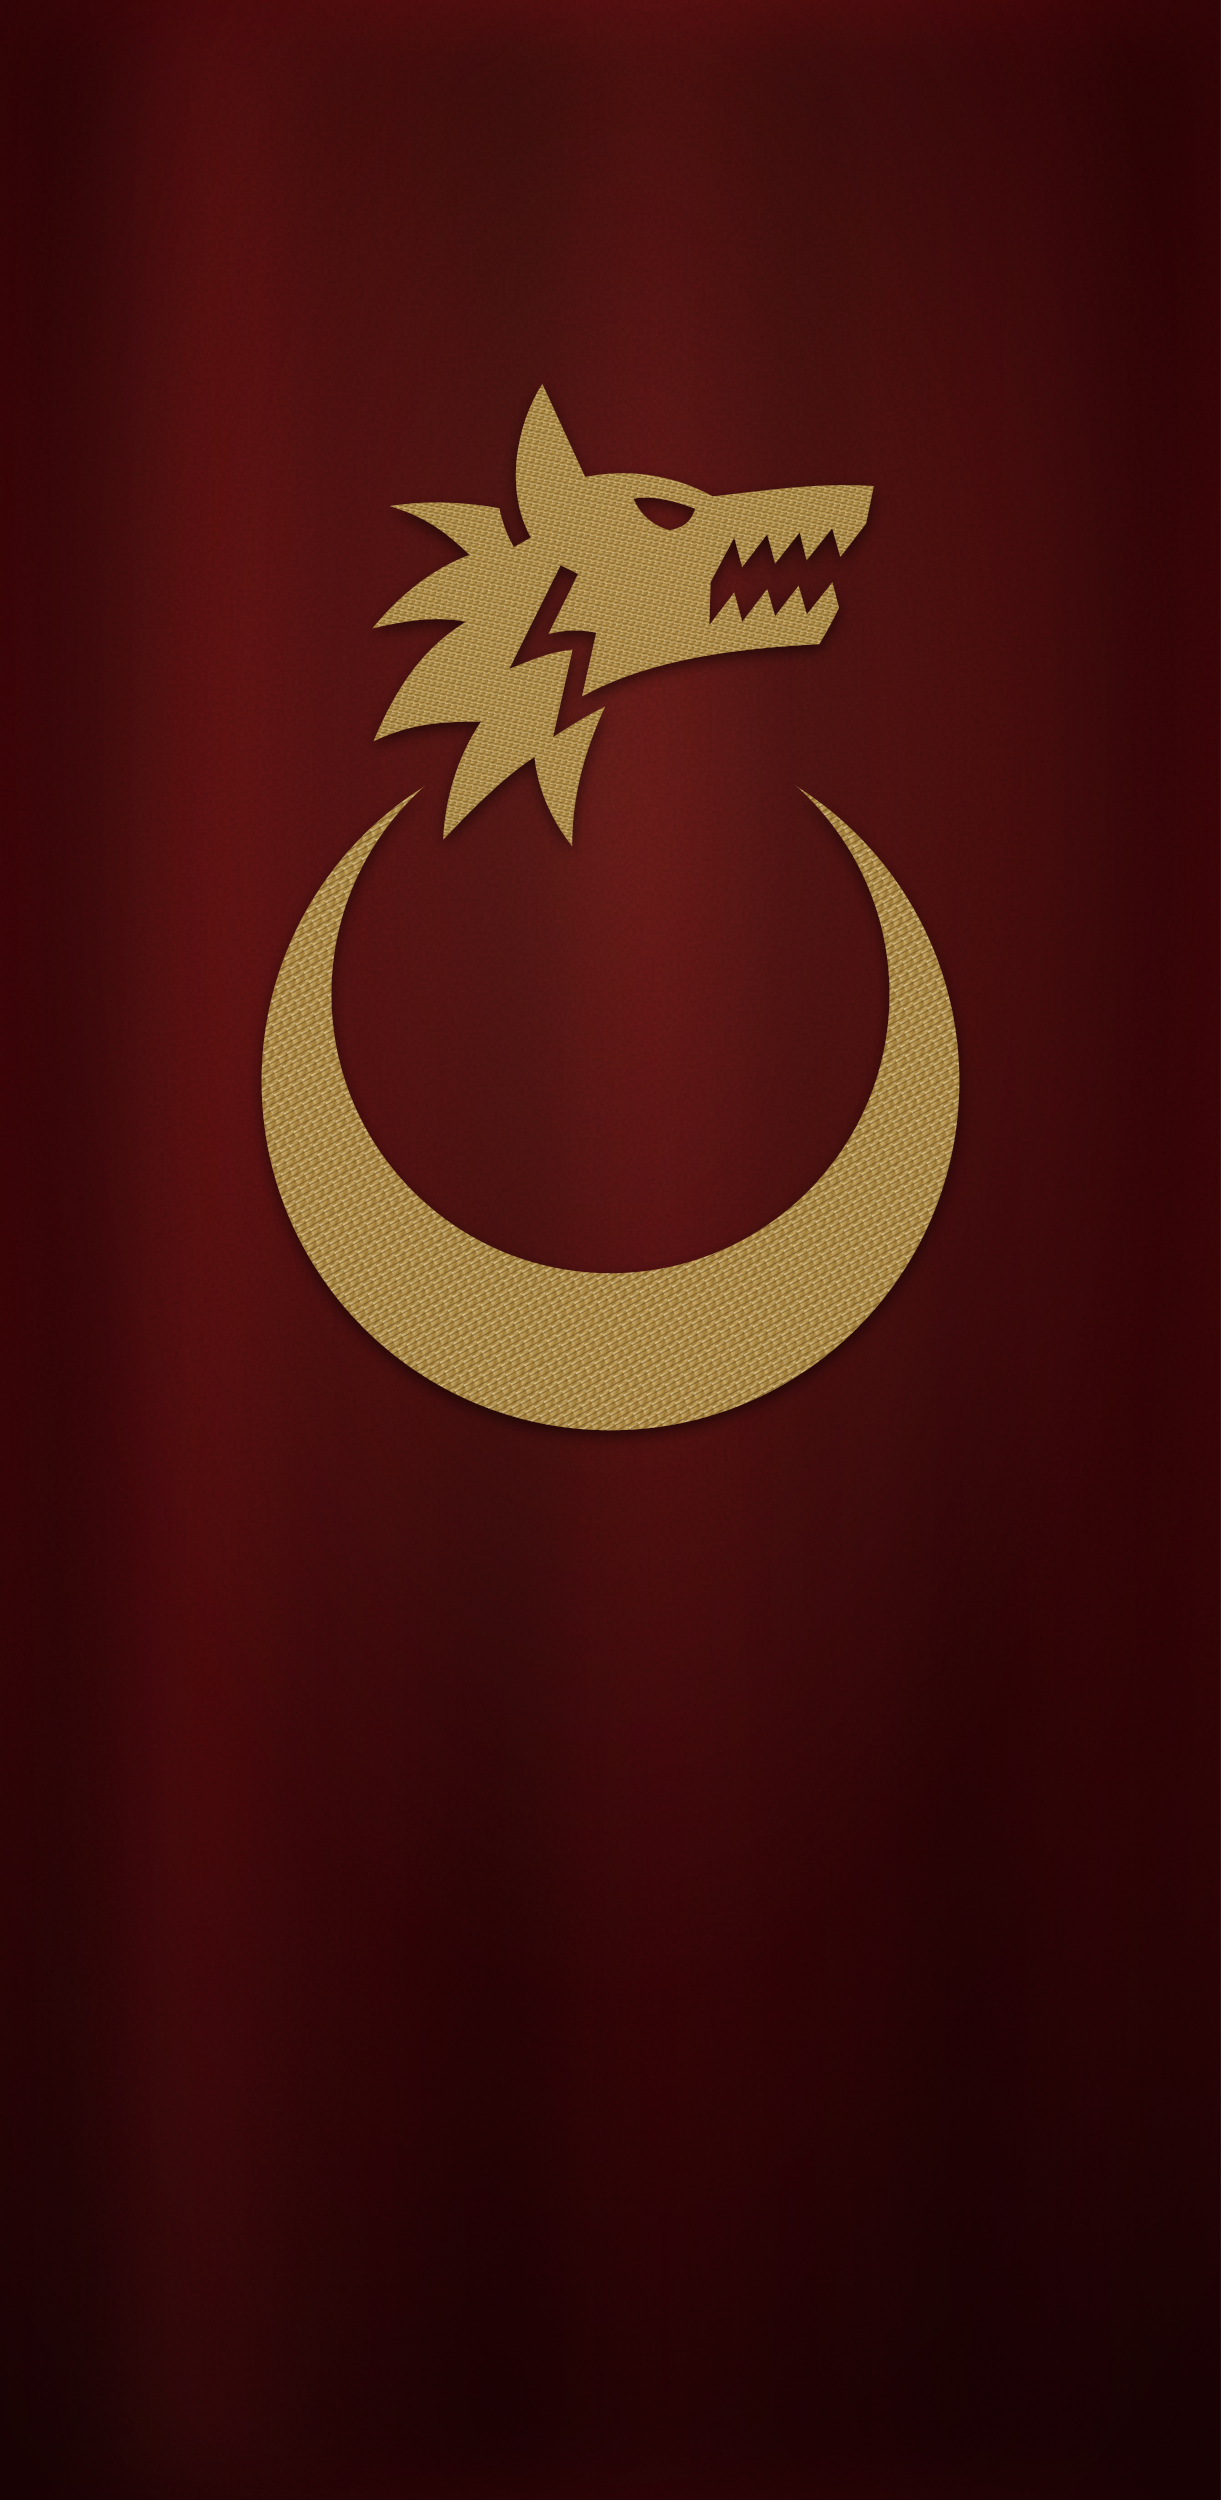
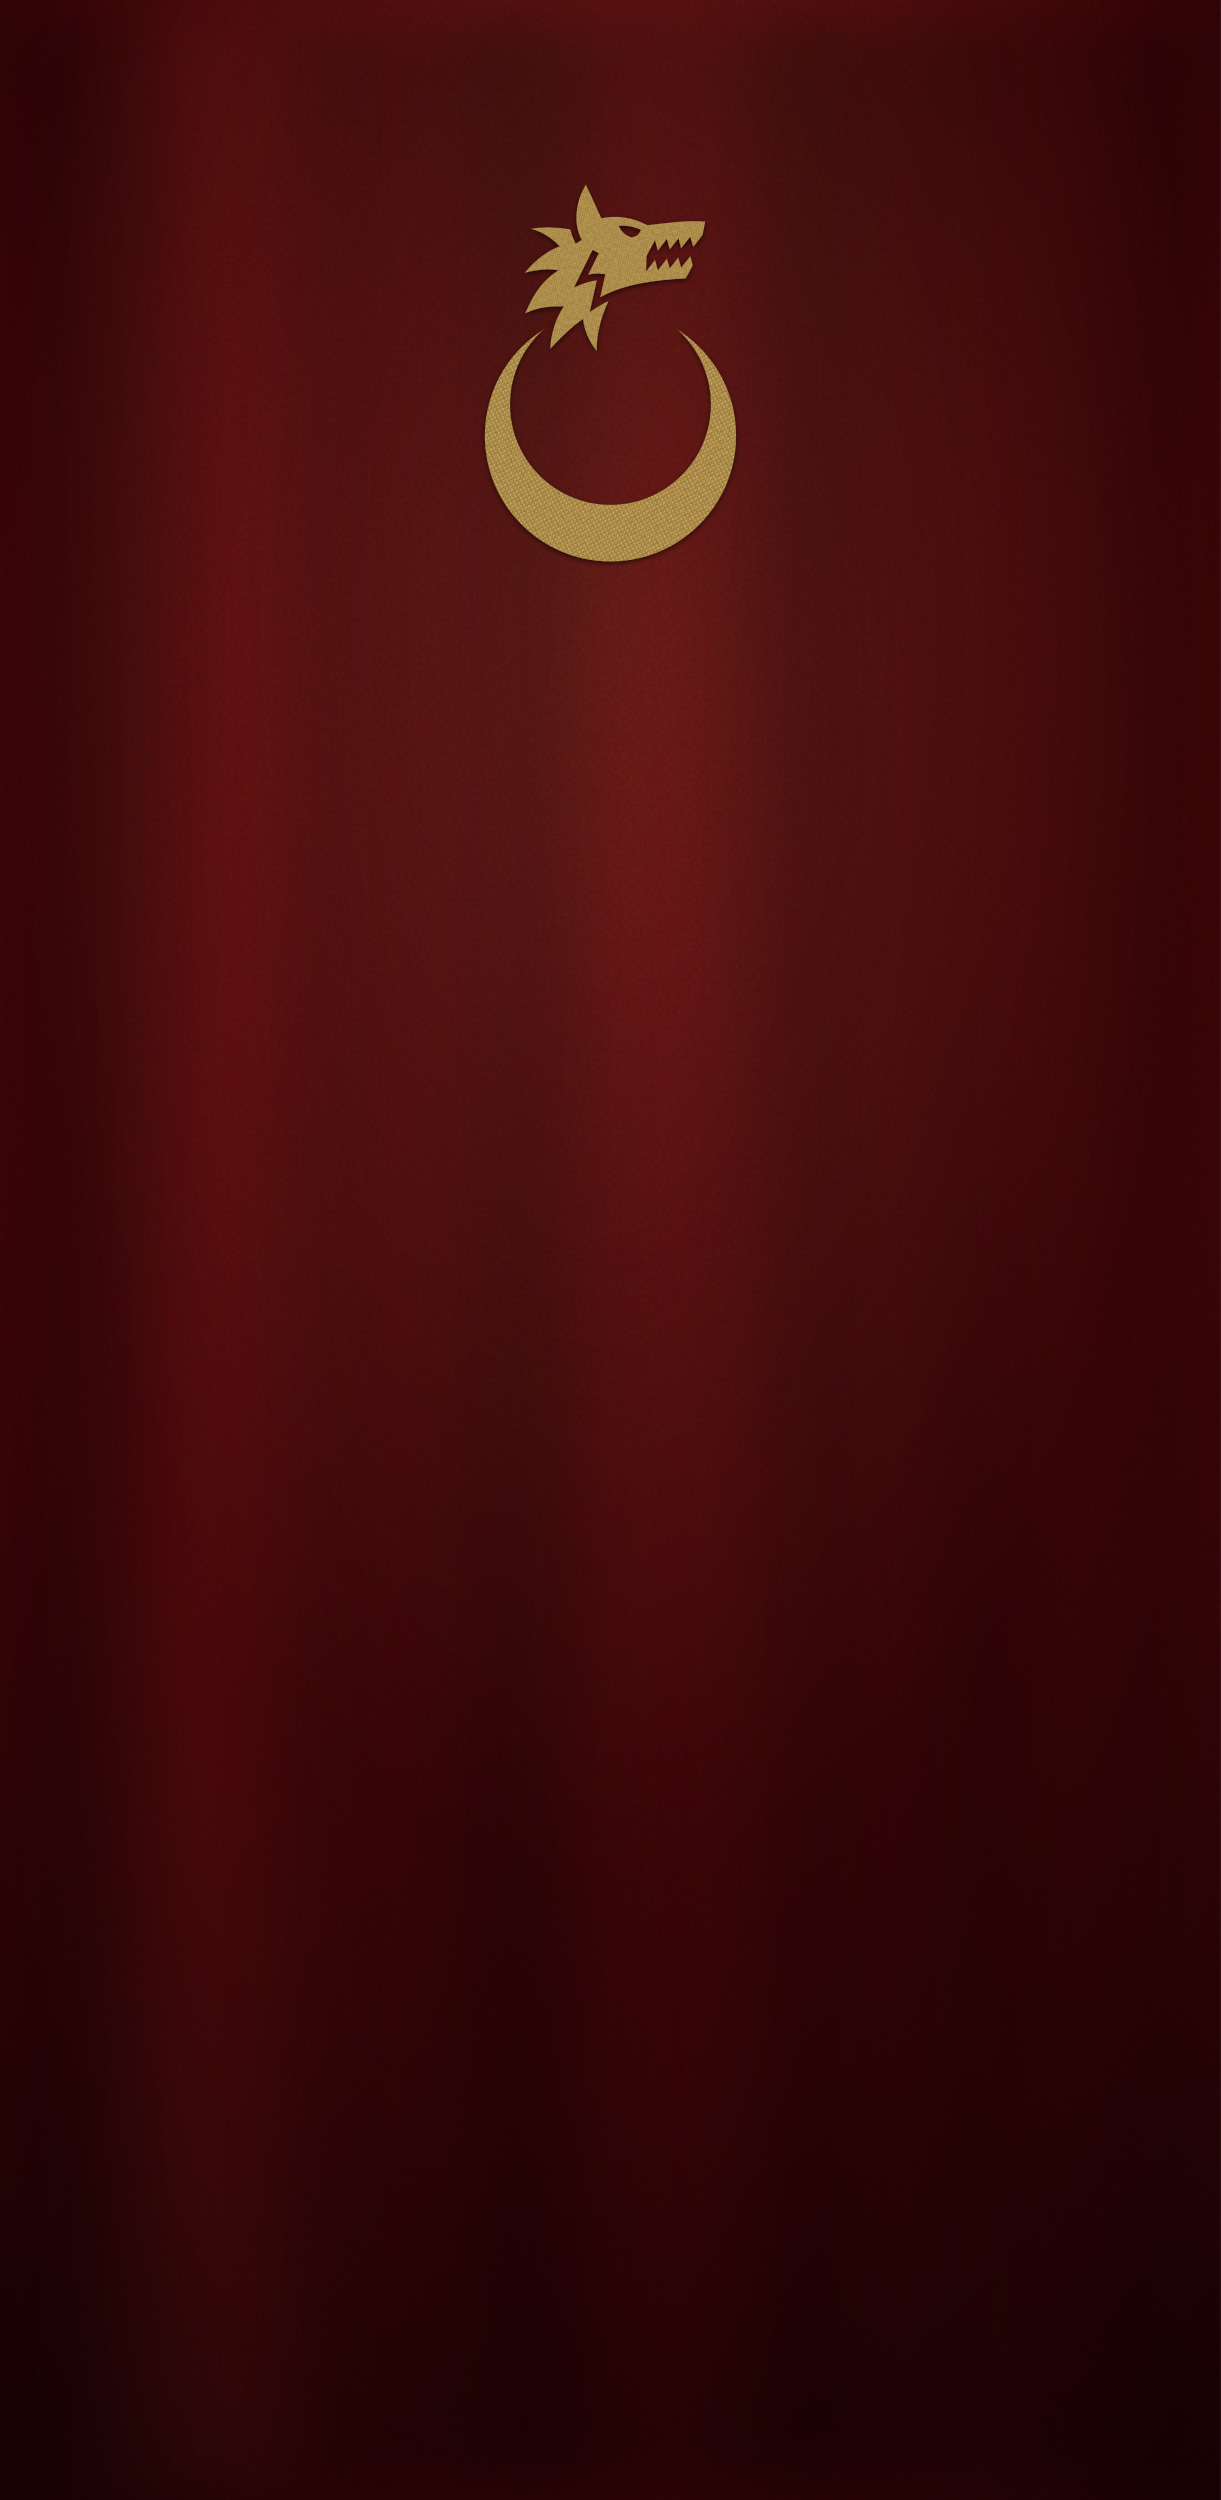
- <svg xmlns="http://www.w3.org/2000/svg" viewBox="0 0 420 860" preserveAspectRatio="xMidYMid slice">
+ <svg xmlns="http://www.w3.org/2000/svg" viewBox="0 0 420 860" preserveAspectRatio="xMidYMin slice">
  <defs>
+     <filter id="yum" x="-30%" y="-5%" width="160%" height="110%">
+       <feGaussianBlur stdDeviation="15" />
+     </filter>
    <radialGradient id="zg" cx=".5" cy=".35" r=".8">
      <stop offset="0" stop-color="#7A0A12" />
      <stop offset=".6" stop-color="#4A0509" />
      <stop offset="1" stop-color="#1C0204" />
    </radialGradient>
-     <filter id="yum" x="-30%" y="-5%" width="160%" height="110%">
-       <feGaussianBlur stdDeviation="18" />
-     </filter>
-     <filter id="kadife" x="0" y="0" width="100%" height="100%">
-       <feTurbulence type="fractalNoise" baseFrequency=".8" numOctaves="3" seed="5" />
-       <feColorMatrix values="0 0 0 0 0  0 0 0 0 0  0 0 0 0 0  0 0 0 .18 0" />
-     </filter>
+     <radialGradient id="isik" cx=".5" cy=".25" r=".5">
+       <stop offset="0" stop-color="#FF8A5C" stop-opacity=".18" />
+       <stop offset="1" stop-color="#FF8A5C" stop-opacity="0" />
+     </radialGradient>
    <linearGradient id="altin" x1="0" y1="0" x2="1" y2="1">
      <stop offset="0" stop-color="#F6E2A8" />
      <stop offset=".35" stop-color="#D9B868" />
      <stop offset=".6" stop-color="#B8913F" />
      <stop offset="1" stop-color="#E9CF8A" />
    </linearGradient>
    <pattern id="iplik" width="6" height="6" patternUnits="userSpaceOnUse" patternTransform="rotate(-28)">
      <rect width="6" height="6" fill="url(#altin)" />
      <path d="M0 1.5 H6 M0 4.5 H6" stroke="#6E5320" stroke-width=".7" opacity=".55" />
    </pattern>
    <pattern id="iplik2" width="6" height="6" patternUnits="userSpaceOnUse" patternTransform="rotate(12)">
      <rect width="6" height="6" fill="url(#altin)" />
      <path d="M0 1.5 H6 M0 4.5 H6" stroke="#6E5320" stroke-width=".7" opacity=".5" />
    </pattern>
    <filter id="nakis" x="-10%" y="-10%" width="120%" height="120%">
      <feGaussianBlur in="SourceAlpha" stdDeviation="1.6" result="b" />
      <feSpecularLighting in="b" surfaceScale="3" specularConstant=".9" specularExponent="18" lighting-color="#FFF4D0" result="s">
        <feDistantLight azimuth="235" elevation="45" />
      </feSpecularLighting>
      <feComposite in="s" in2="SourceAlpha" operator="in" result="s2" />
      <feComposite in="SourceGraphic" in2="s2" operator="arithmetic" k2="1" k3=".55" />
      <feDropShadow dx="0" dy="2" stdDeviation="2.5" flood-color="#000" flood-opacity=".6" />
    </filter>
+     <filter id="kadife" x="0" y="0" width="100%" height="100%">
+       <feTurbulence type="fractalNoise" baseFrequency=".8" numOctaves="3" seed="5" />
+       <feColorMatrix values="0 0 0 0 0  0 0 0 0 0  0 0 0 0 0  0 0 0 .18 0" />
+     </filter>
+   </defs>
+   <rect width="420" height="860" fill="url(#zg)" />
+   <path d="M-60 -20 C-84 300 -36 600 -72 880 L-8 880 C28 600 -20 300 4 -20Z" fill="#FF5A4A" opacity="0.07" filter="url(#yum)" />
+   <path d="M-20 -20 C5 300 -45 600 -7 880 L67 880 C29 600 80 300 55 -20Z" fill="#000" opacity="0.28" filter="url(#yum)" />
+   <path d="M32 -20 C19 300 46 600 26 880 L108 880 C128 600 101 300 114 -20Z" fill="#FF5A4A" opacity="0.05" filter="url(#yum)" />
+   <path d="M90 -20 C109 300 70 600 99 880 L205 880 C175 600 215 300 195 -20Z" fill="#000" opacity="0.28" filter="url(#yum)" />
+   <path d="M162 -20 C170 300 154 600 166 880 L235 880 C223 600 238 300 231 -20Z" fill="#000" opacity="0.26" filter="url(#yum)" />
+   <path d="M230 -20 C237 300 224 600 234 880 L289 880 C279 600 292 300 286 -20Z" fill="#000" opacity="0.25" filter="url(#yum)" />
+   <path d="M268 -20 C243 300 293 600 256 880 L334 880 C371 600 322 300 346 -20Z" fill="#000" opacity="0.31" filter="url(#yum)" />
+   <path d="M334 -20 C359 300 310 600 347 880 L415 880 C378 600 427 300 402 -20Z" fill="#000" opacity="0.23" filter="url(#yum)" />
+   <path d="M401 -20 C396 300 406 600 399 880 L479 880 C487 600 476 300 482 -20Z" fill="#000" opacity="0.23" filter="url(#yum)" />
+   <path d="M455 -20 C474 300 436 600 465 880 L533 880 C505 600 542 300 524 -20Z" fill="#FF5A4A" opacity="0.04" filter="url(#yum)" />
+   <rect width="420" height="860" fill="url(#isik)" />
+   <g filter="url(#nakis)" opacity="0.95" transform="translate(134.4 16) scale(0.36)">
    <mask id="ay">
      <rect x="-300" y="-300" width="600" height="600" fill="#fff" />
      <circle cx="0" cy="-50" r="160" fill="#000" />
    </mask>
-     <radialGradient id="isik" cx=".5" cy=".3" r=".5">
-       <stop offset="0" stop-color="#FF8A5C" stop-opacity=".18" />
-       <stop offset="1" stop-color="#FF8A5C" stop-opacity="0" />
-     </radialGradient>
-   </defs>
-   <rect width="420" height="860" fill="url(#zg)" />
-   <path d="M-60 -20 C-84 300 -36 600 -60 880 L4 880 C28 600 -20 300 4 -20Z" fill="#FF5A4A" opacity="0.08" filter="url(#yum)" />
-   <path d="M-20 -20 C5 300 -45 600 -20 880 L54 880 C29 600 79 300 54 -20Z" fill="#000" opacity="0.31" filter="url(#yum)" />
-   <path d="M31 -20 C18 300 45 600 31 880 L113 880 C127 600 100 300 113 -20Z" fill="#FF5A4A" opacity="0.06" filter="url(#yum)" />
-   <path d="M88 -20 C107 300 68 600 88 880 L193 880 C174 600 213 300 193 -20Z" fill="#000" opacity="0.31" filter="url(#yum)" />
-   <path d="M159 -20 C167 300 152 600 159 880 L228 880 C220 600 235 300 228 -20Z" fill="#000" opacity="0.30" filter="url(#yum)" />
-   <path d="M224 -20 C231 300 218 600 224 880 L280 880 C273 600 286 300 280 -20Z" fill="#000" opacity="0.28" filter="url(#yum)" />
-   <path d="M262 -20 C237 300 286 600 262 880 L340 880 C365 600 315 300 340 -20Z" fill="#000" opacity="0.34" filter="url(#yum)" />
-   <path d="M326 -20 C350 300 301 600 326 880 L394 880 C369 600 418 300 394 -20Z" fill="#000" opacity="0.26" filter="url(#yum)" />
-   <path d="M390 -20 C384 300 395 600 390 880 L470 880 C475 600 465 300 470 -20Z" fill="#000" opacity="0.27" filter="url(#yum)" />
-   <path d="M443 -20 C462 300 424 600 443 880 L511 880 C493 600 530 300 511 -20Z" fill="#FF5A4A" opacity="0.06" filter="url(#yum)" />
-   <rect width="420" height="860" fill="url(#isik)" />
-   <g filter="url(#nakis)" opacity=".92">
    <g transform="translate(210 372) scale(.6)">
      <circle r="200" fill="url(#iplik)" mask="url(#ay)" />
    </g>
    <g transform="translate(122 118) scale(.36)">
      <path d="M179.3 38.94C154.7 77.7 142.7 139.7 168.4 185.9l-16.3 9.2c-6.7-11.9-11.2-24.4-13.9-37.2c-34.5-6.3-69.42-7.5-104.98-2.1c34.07 10.1 52.77 23.7 76.68 46.7c-26.82 9.7-60.25 30.2-92.93 70.2c35.47-8.8 64.83-11.5 89.43-6.3c-36.94 22.5-64.06 56.1-88.34 114.1c35.9-17.2 64.89-18.8 102.94-18.8c-23.07 32.7-35.27 77.2-36.31 112.8c24.51-26 57.61-60.2 87.21-79c3 29.9 15 58.3 35.9 85.3c-.2-43.9 10.3-88.3 31.6-133.4c-18.8 9-32.4 18.1-49.9 29.3c6.2-27.9 12.4-55.8 18.7-83.7c-23.3 2.4-39 10-60.5 18.5c16.3-33.1 32.7-66.1 49.1-99.2l16.8 8.3l-28.4 57.4c18.4-4.4 28.7-4.1 45.7-1.3c-4.5 20.4-9 40.7-13.6 61c65.3-36.2 148.3-45.9 226.7-50c7.6-12.9 13.8-24.2 18.8-34.8l-6.3-24.4l-24.4 30.8l-7.8-27.5l-22.5 29.2l-7.5-26.1l-23.9 31.5l-7.7-28.2l-23.8 31.4l1.2-41.1l22.6-42.7l7.6 28.3l23.9-31.5l7.6 28.2l23.5-30l6.5 26.9l24.5-30.8l7.8 27.5l24.6-32c2.3-10.8 4.6-22.4 7.4-35.7c-55.5-3.7-106.3 4.8-154 9.8c-38-20.8-80.8-26.8-121.9-18.5c-13.6-29.69-27.2-59.38-40.9-89.06M325.5 158.3c-4.5 14.2-13 18.3-24.7 20.6c-16.1-4.4-28.3-15.5-34.4-30.2c20.4-3.8 42.4 3.4 59.1 9.6" fill="url(#iplik2)" />
    </g>
  </g>
  <rect width="420" height="860" filter="url(#kadife)" />
</svg>
